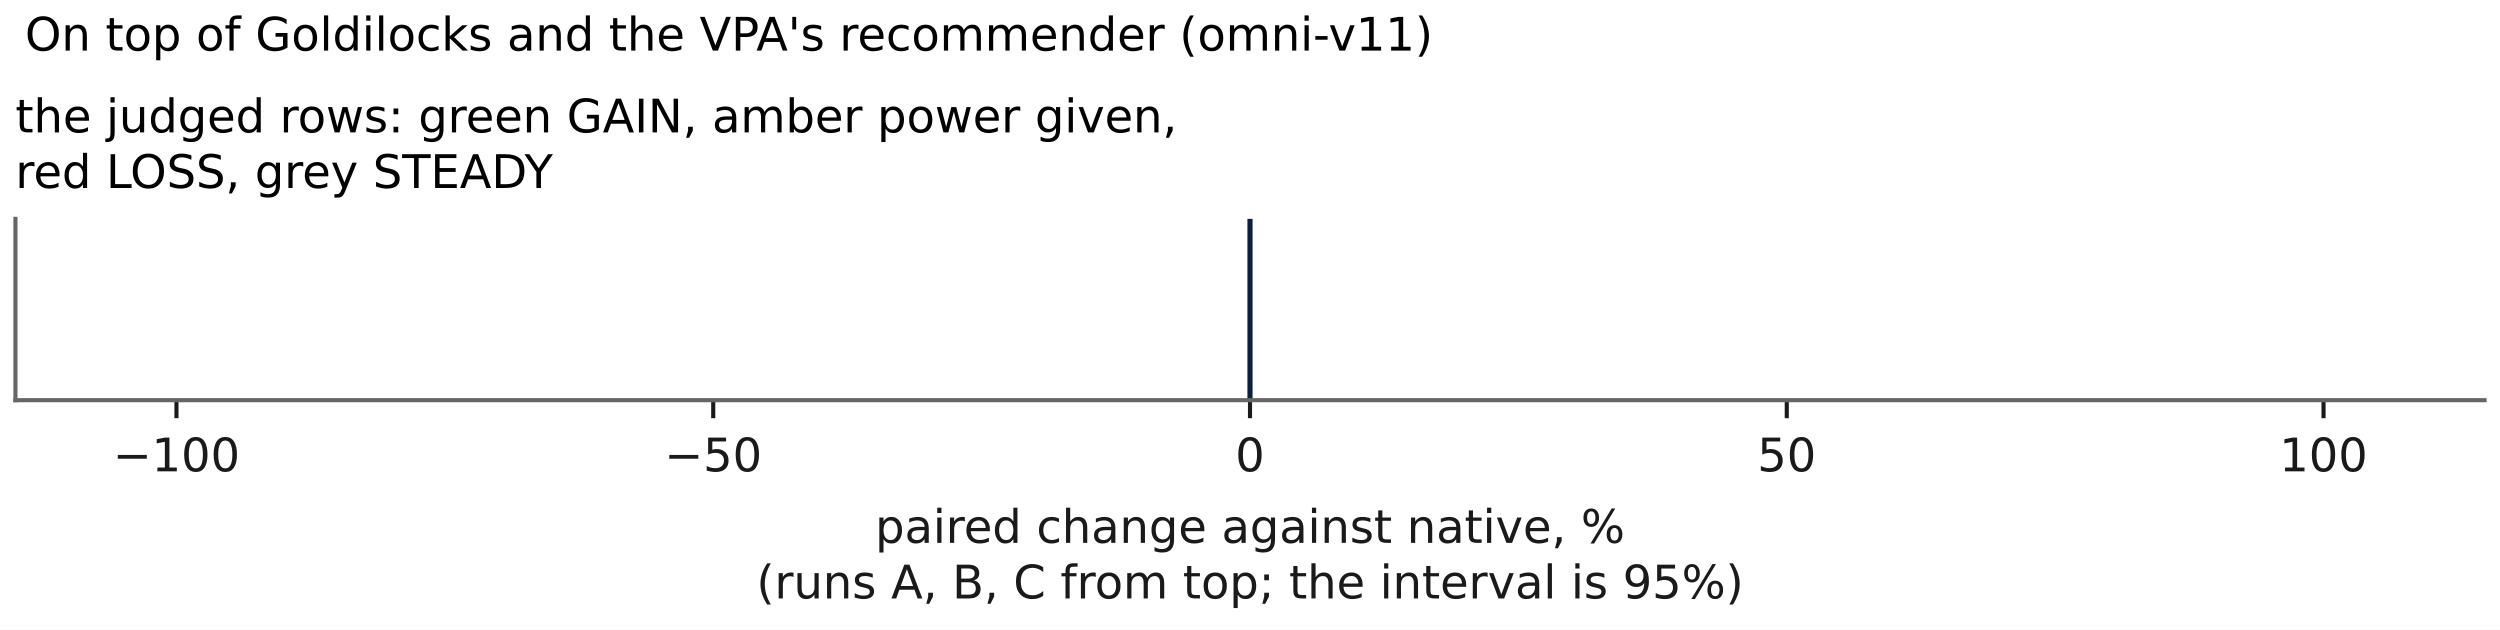
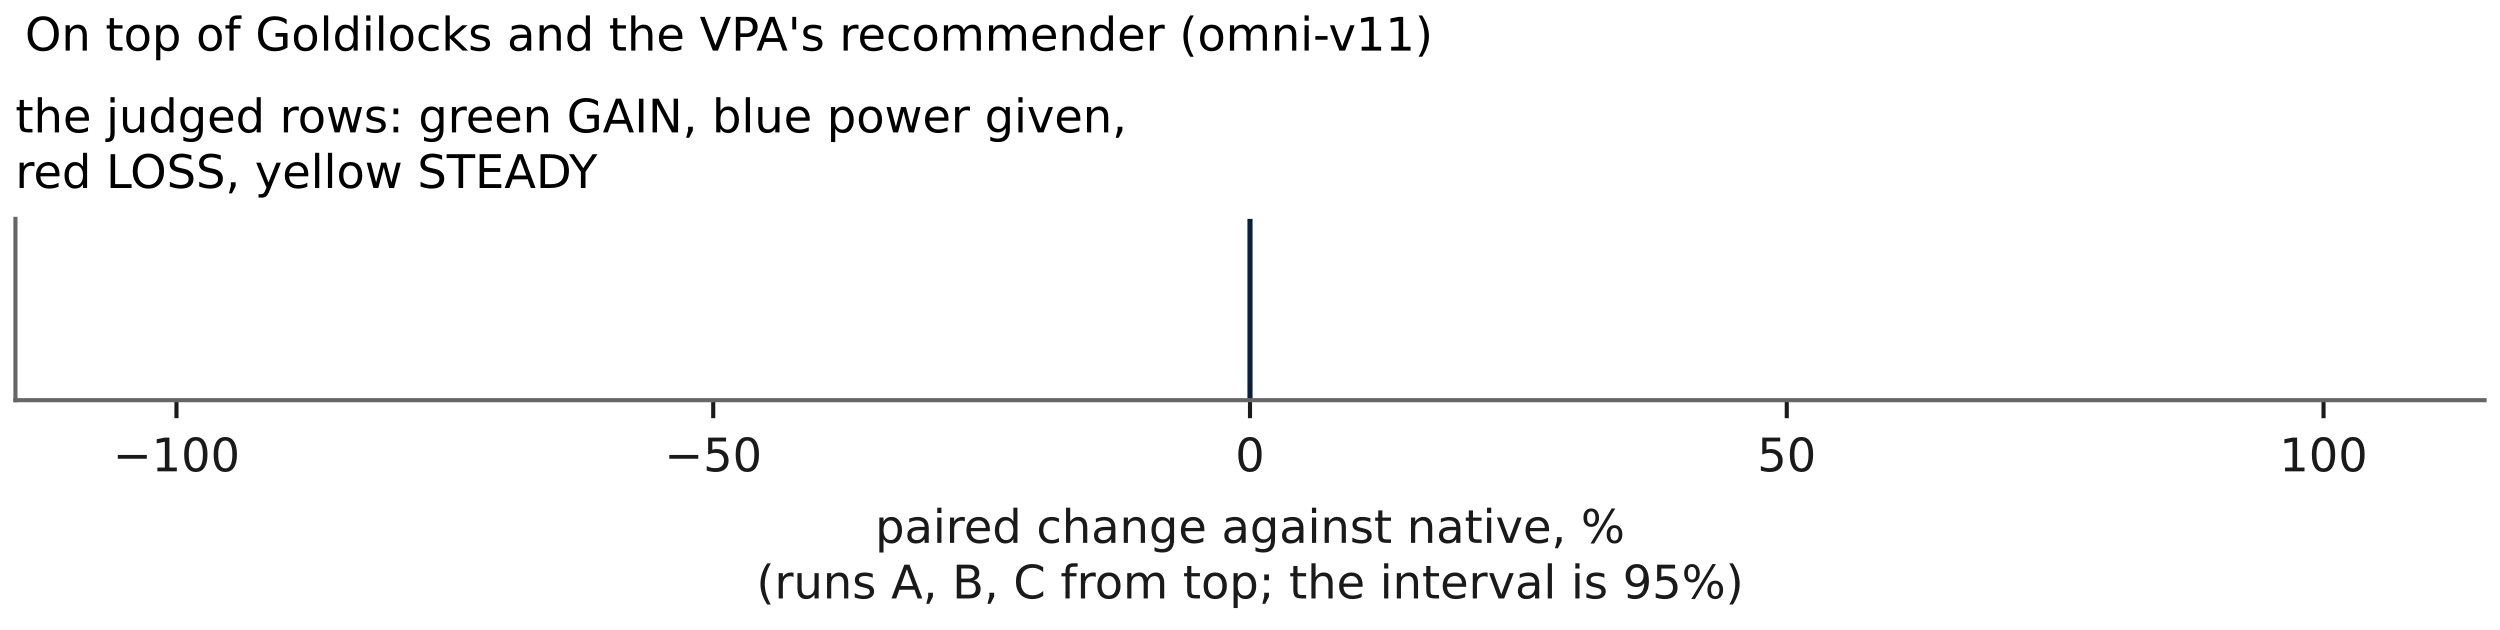
<svg xmlns="http://www.w3.org/2000/svg" xmlns:xlink="http://www.w3.org/1999/xlink" width="486pt" height="122.4pt" viewBox="0 0 486 122.4" version="1.1">
  <defs>
    <style type="text/css">*{stroke-linejoin: round; stroke-linecap: butt}</style>
  </defs>
  <g id="figure_1">
    <g id="patch_1">
      <path d="M 0 122.4  L 486 122.4  L 486 0  L 0 0  z " style="fill: #ffffff" />
    </g>
    <g id="axes_1">
      <g id="patch_2">
        <path d="M 3 77.795  L 483 77.795  L 483 42.543  L 3 42.543  z " style="fill: #ffffff" />
      </g>
      <g id="matplotlib.axis_1">
        <g id="xtick_1">
          <g id="line2d_1">
            <defs>
              <path id="m814b2a8047" d="M 0 0  L 0 3.5  " style="stroke: #1a1a1a; stroke-width: 0.8" />
            </defs>
            <g>
              <use xlink:href="#m814b2a8047" x="34.305" y="77.795" style="fill: #1a1a1a; stroke: #1a1a1a; stroke-width: 0.8" />
            </g>
          </g>
          <g id="text_1">
            <text style="font-size: 9px; font-family: 'DejaVu Sans'; text-anchor: middle; fill: #1a1a1a" x="34.305" y="91.633" transform="rotate(-0 34.30456 91.63273)">−100</text>
          </g>
        </g>
        <g id="xtick_2">
          <g id="line2d_2">
            <g>
              <use xlink:href="#m814b2a8047" x="138.652" y="77.795" style="fill: #1a1a1a; stroke: #1a1a1a; stroke-width: 0.8" />
            </g>
          </g>
          <g id="text_2">
            <text style="font-size: 9px; font-family: 'DejaVu Sans'; text-anchor: middle; fill: #1a1a1a" x="138.652" y="91.633" transform="rotate(-0 138.6523 91.63273)">−50</text>
          </g>
        </g>
        <g id="xtick_3">
          <g id="line2d_3">
            <g>
              <use xlink:href="#m814b2a8047" x="243" y="77.795" style="fill: #1a1a1a; stroke: #1a1a1a; stroke-width: 0.8" />
            </g>
          </g>
          <g id="text_3">
            <text style="font-size: 9px; font-family: 'DejaVu Sans'; text-anchor: middle; fill: #1a1a1a" x="243" y="91.633" transform="rotate(-0 243 91.63273)">0</text>
          </g>
        </g>
        <g id="xtick_4">
          <g id="line2d_4">
            <g>
              <use xlink:href="#m814b2a8047" x="347.348" y="77.795" style="fill: #1a1a1a; stroke: #1a1a1a; stroke-width: 0.8" />
            </g>
          </g>
          <g id="text_4">
            <text style="font-size: 9px; font-family: 'DejaVu Sans'; text-anchor: middle; fill: #1a1a1a" x="347.348" y="91.633" transform="rotate(-0 347.3477 91.63273)">50</text>
          </g>
        </g>
        <g id="xtick_5">
          <g id="line2d_5">
            <g>
              <use xlink:href="#m814b2a8047" x="451.695" y="77.795" style="fill: #1a1a1a; stroke: #1a1a1a; stroke-width: 0.8" />
            </g>
          </g>
          <g id="text_5">
            <text style="font-size: 9px; font-family: 'DejaVu Sans'; text-anchor: middle; fill: #1a1a1a" x="451.695" y="91.633" transform="rotate(-0 451.6954 91.63273)">100</text>
          </g>
        </g>
        <g id="text_6">
          <text style="font-size: 9px; font-family: 'DejaVu Sans'; fill: #1a1a1a" transform="translate(170.1323 105.5343)">paired change against native, %</text>
          <text style="font-size: 9px; font-family: 'DejaVu Sans'; fill: #1a1a1a" transform="translate(147.0516 116.3368)">(runs A, B, C from top; the interval is 95%)</text>
        </g>
      </g>
      <g id="matplotlib.axis_2" />
      <g id="line2d_6">
        <path d="M 243 77.795  L 243 42.543  " clip-path="url(#p80d1becee0)" style="fill: none; stroke: #0b1f3a; stroke-linecap: square" />
      </g>
      <g id="patch_3">
        <path d="M 3 77.795  L 3 42.543  " style="fill: none; stroke: #666666; stroke-width: 0.8; stroke-linejoin: miter; stroke-linecap: square" />
      </g>
      <g id="patch_4">
        <path d="M 3 77.795  L 483 77.795  " style="fill: none; stroke: #666666; stroke-width: 0.8; stroke-linejoin: miter; stroke-linecap: square" />
      </g>
      <g id="text_7">
-         <text style="font-size: 9px; font-family: 'DejaVu Sans'" transform="translate(3.00024 25.7409)">the judged rows: green GAIN, amber power given,</text>
-         <text style="font-size: 9px; font-family: 'DejaVu Sans'" transform="translate(3.00024 36.54336)">red LOSS, grey STEADY</text>
+         <text style="font-size: 9px; font-family: 'DejaVu Sans'" transform="translate(3.00024 25.7409)">the judged rows: green GAIN, blue power given,</text>
+         <text style="font-size: 9px; font-family: 'DejaVu Sans'" transform="translate(3.00024 36.54336)">red LOSS, yellow STEADY</text>
      </g>
    </g>
    <g id="text_8">
      <text style="font-size: 9px; font-family: 'DejaVu Sans'; text-anchor: start" x="4.86" y="9.839" transform="rotate(-0 4.86 9.838834)">On top of Goldilocks and the VPA's recommender (omni-v11)</text>
    </g>
  </g>
  <defs>
    <clipPath id="p80d1becee0">
      <rect x="3" y="42.543" width="480" height="35.251" />
    </clipPath>
  </defs>
</svg>
